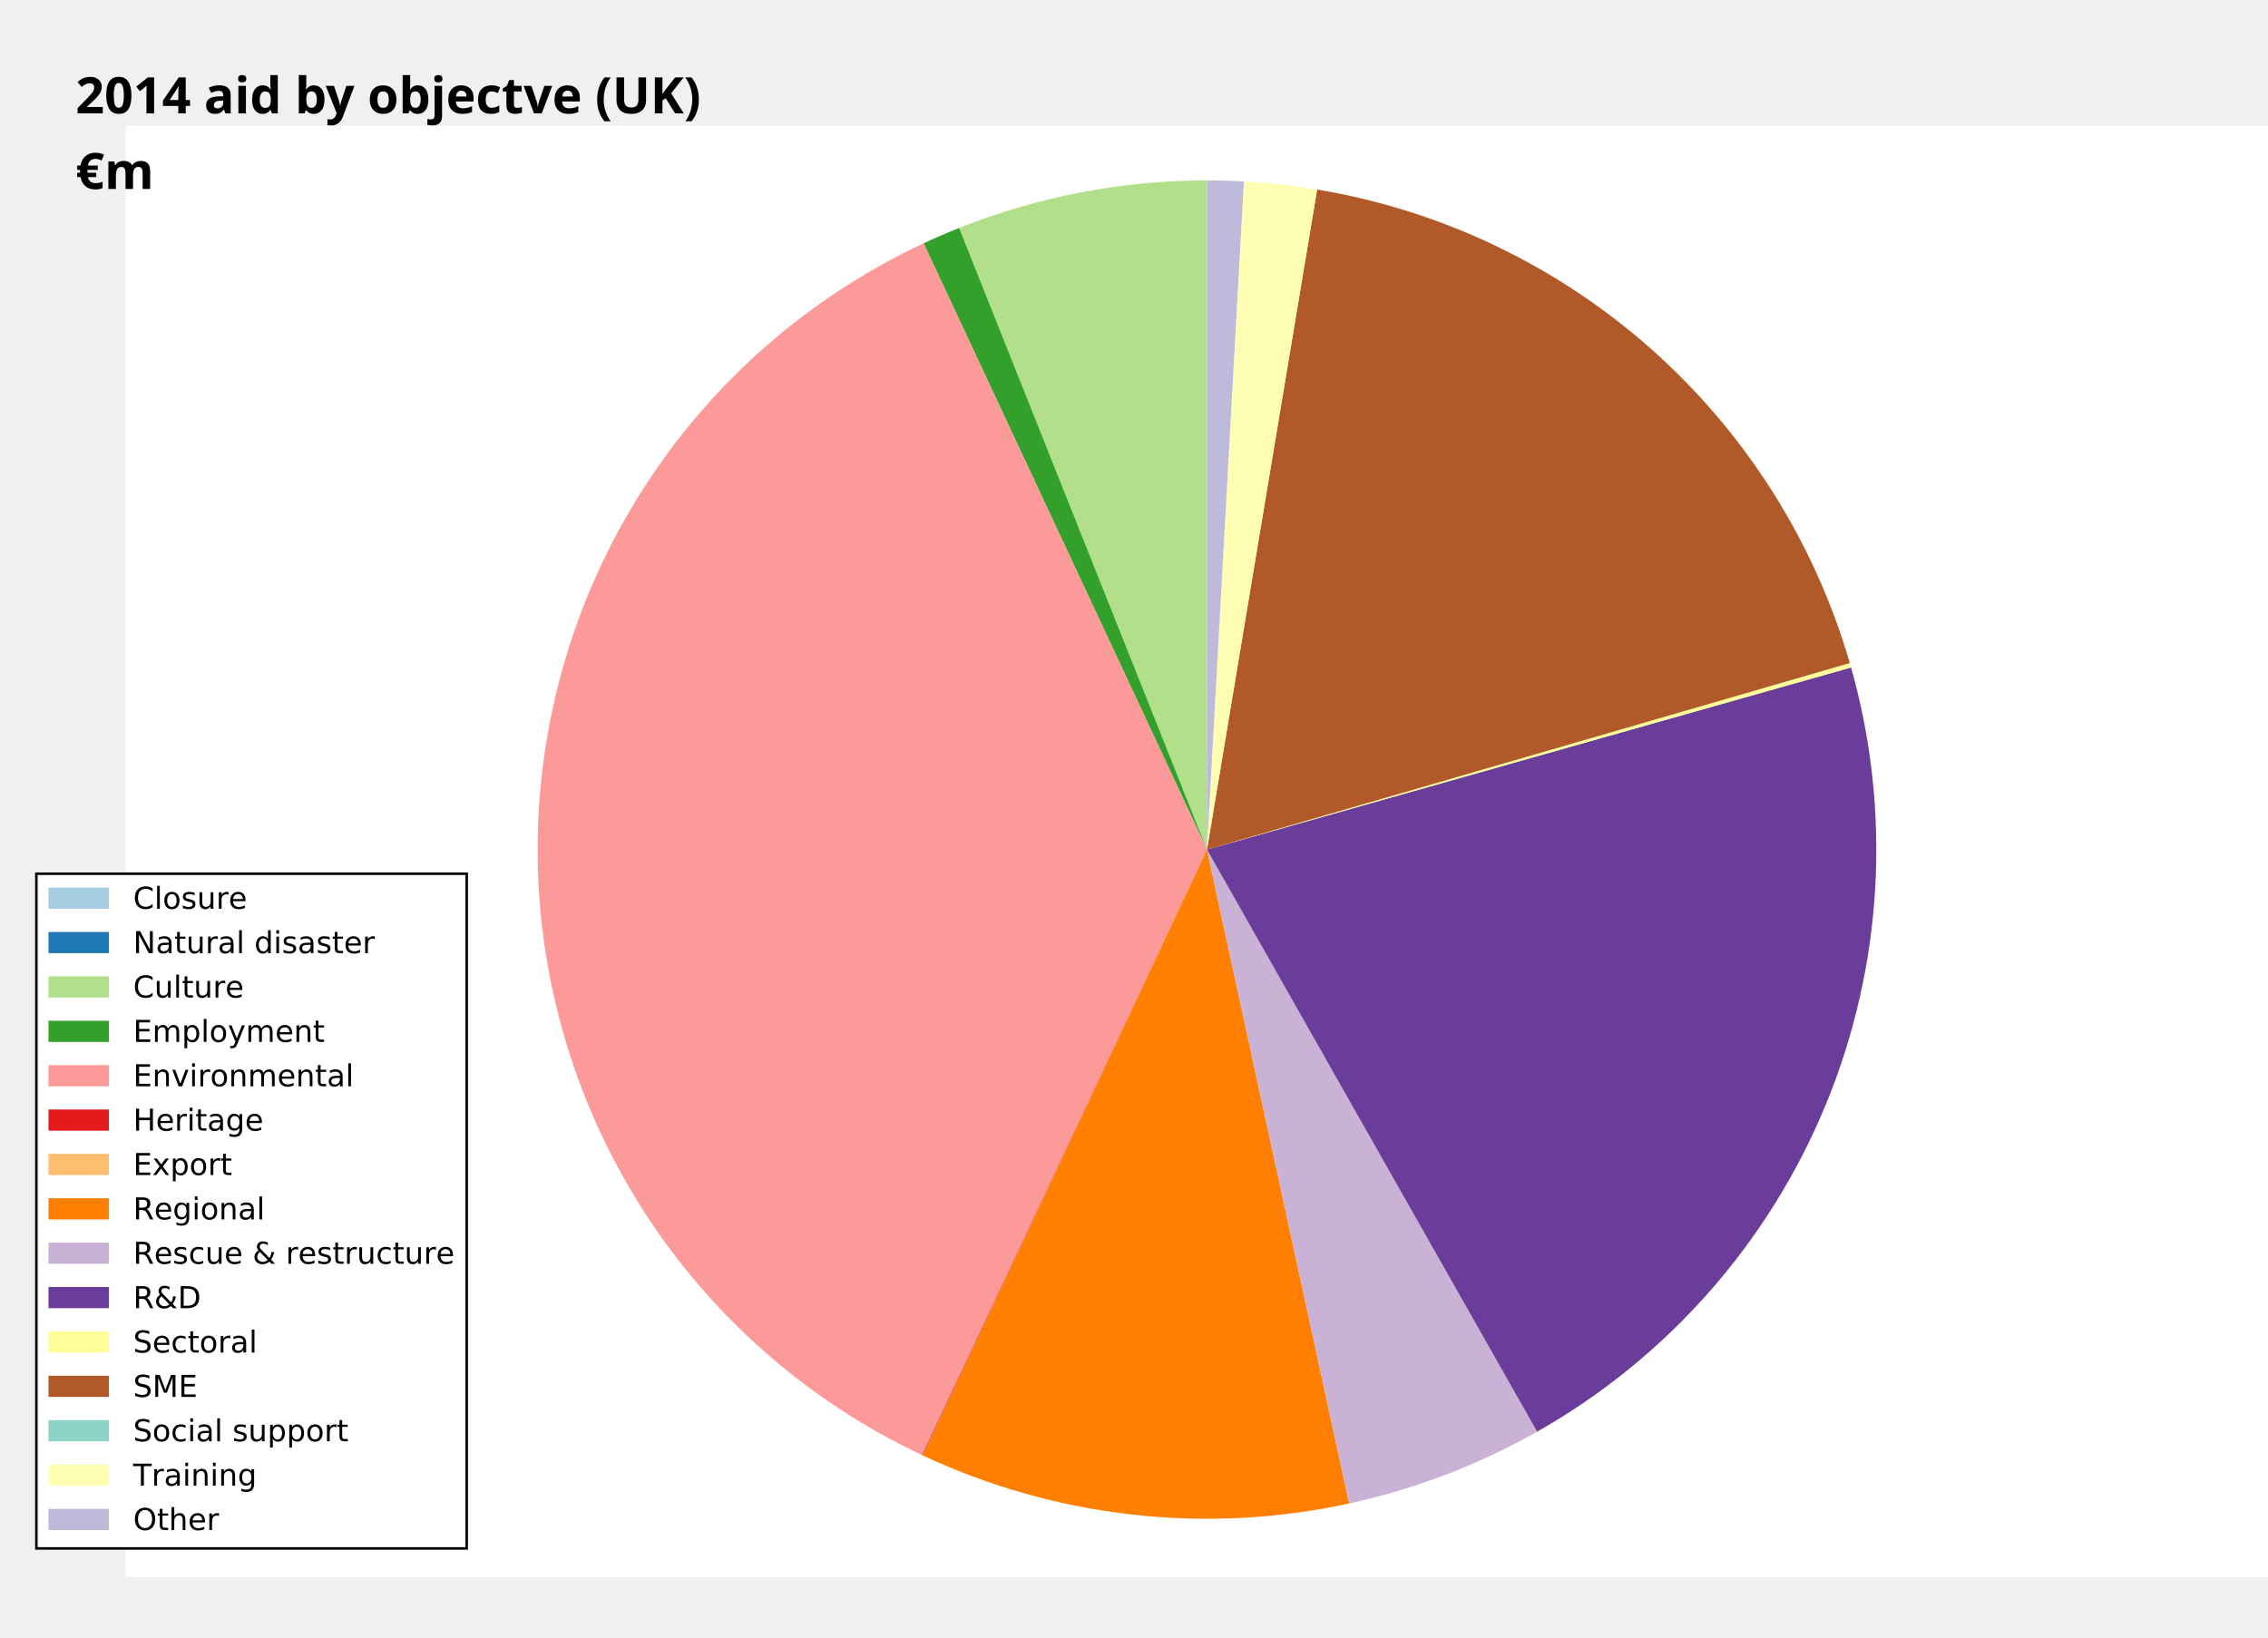
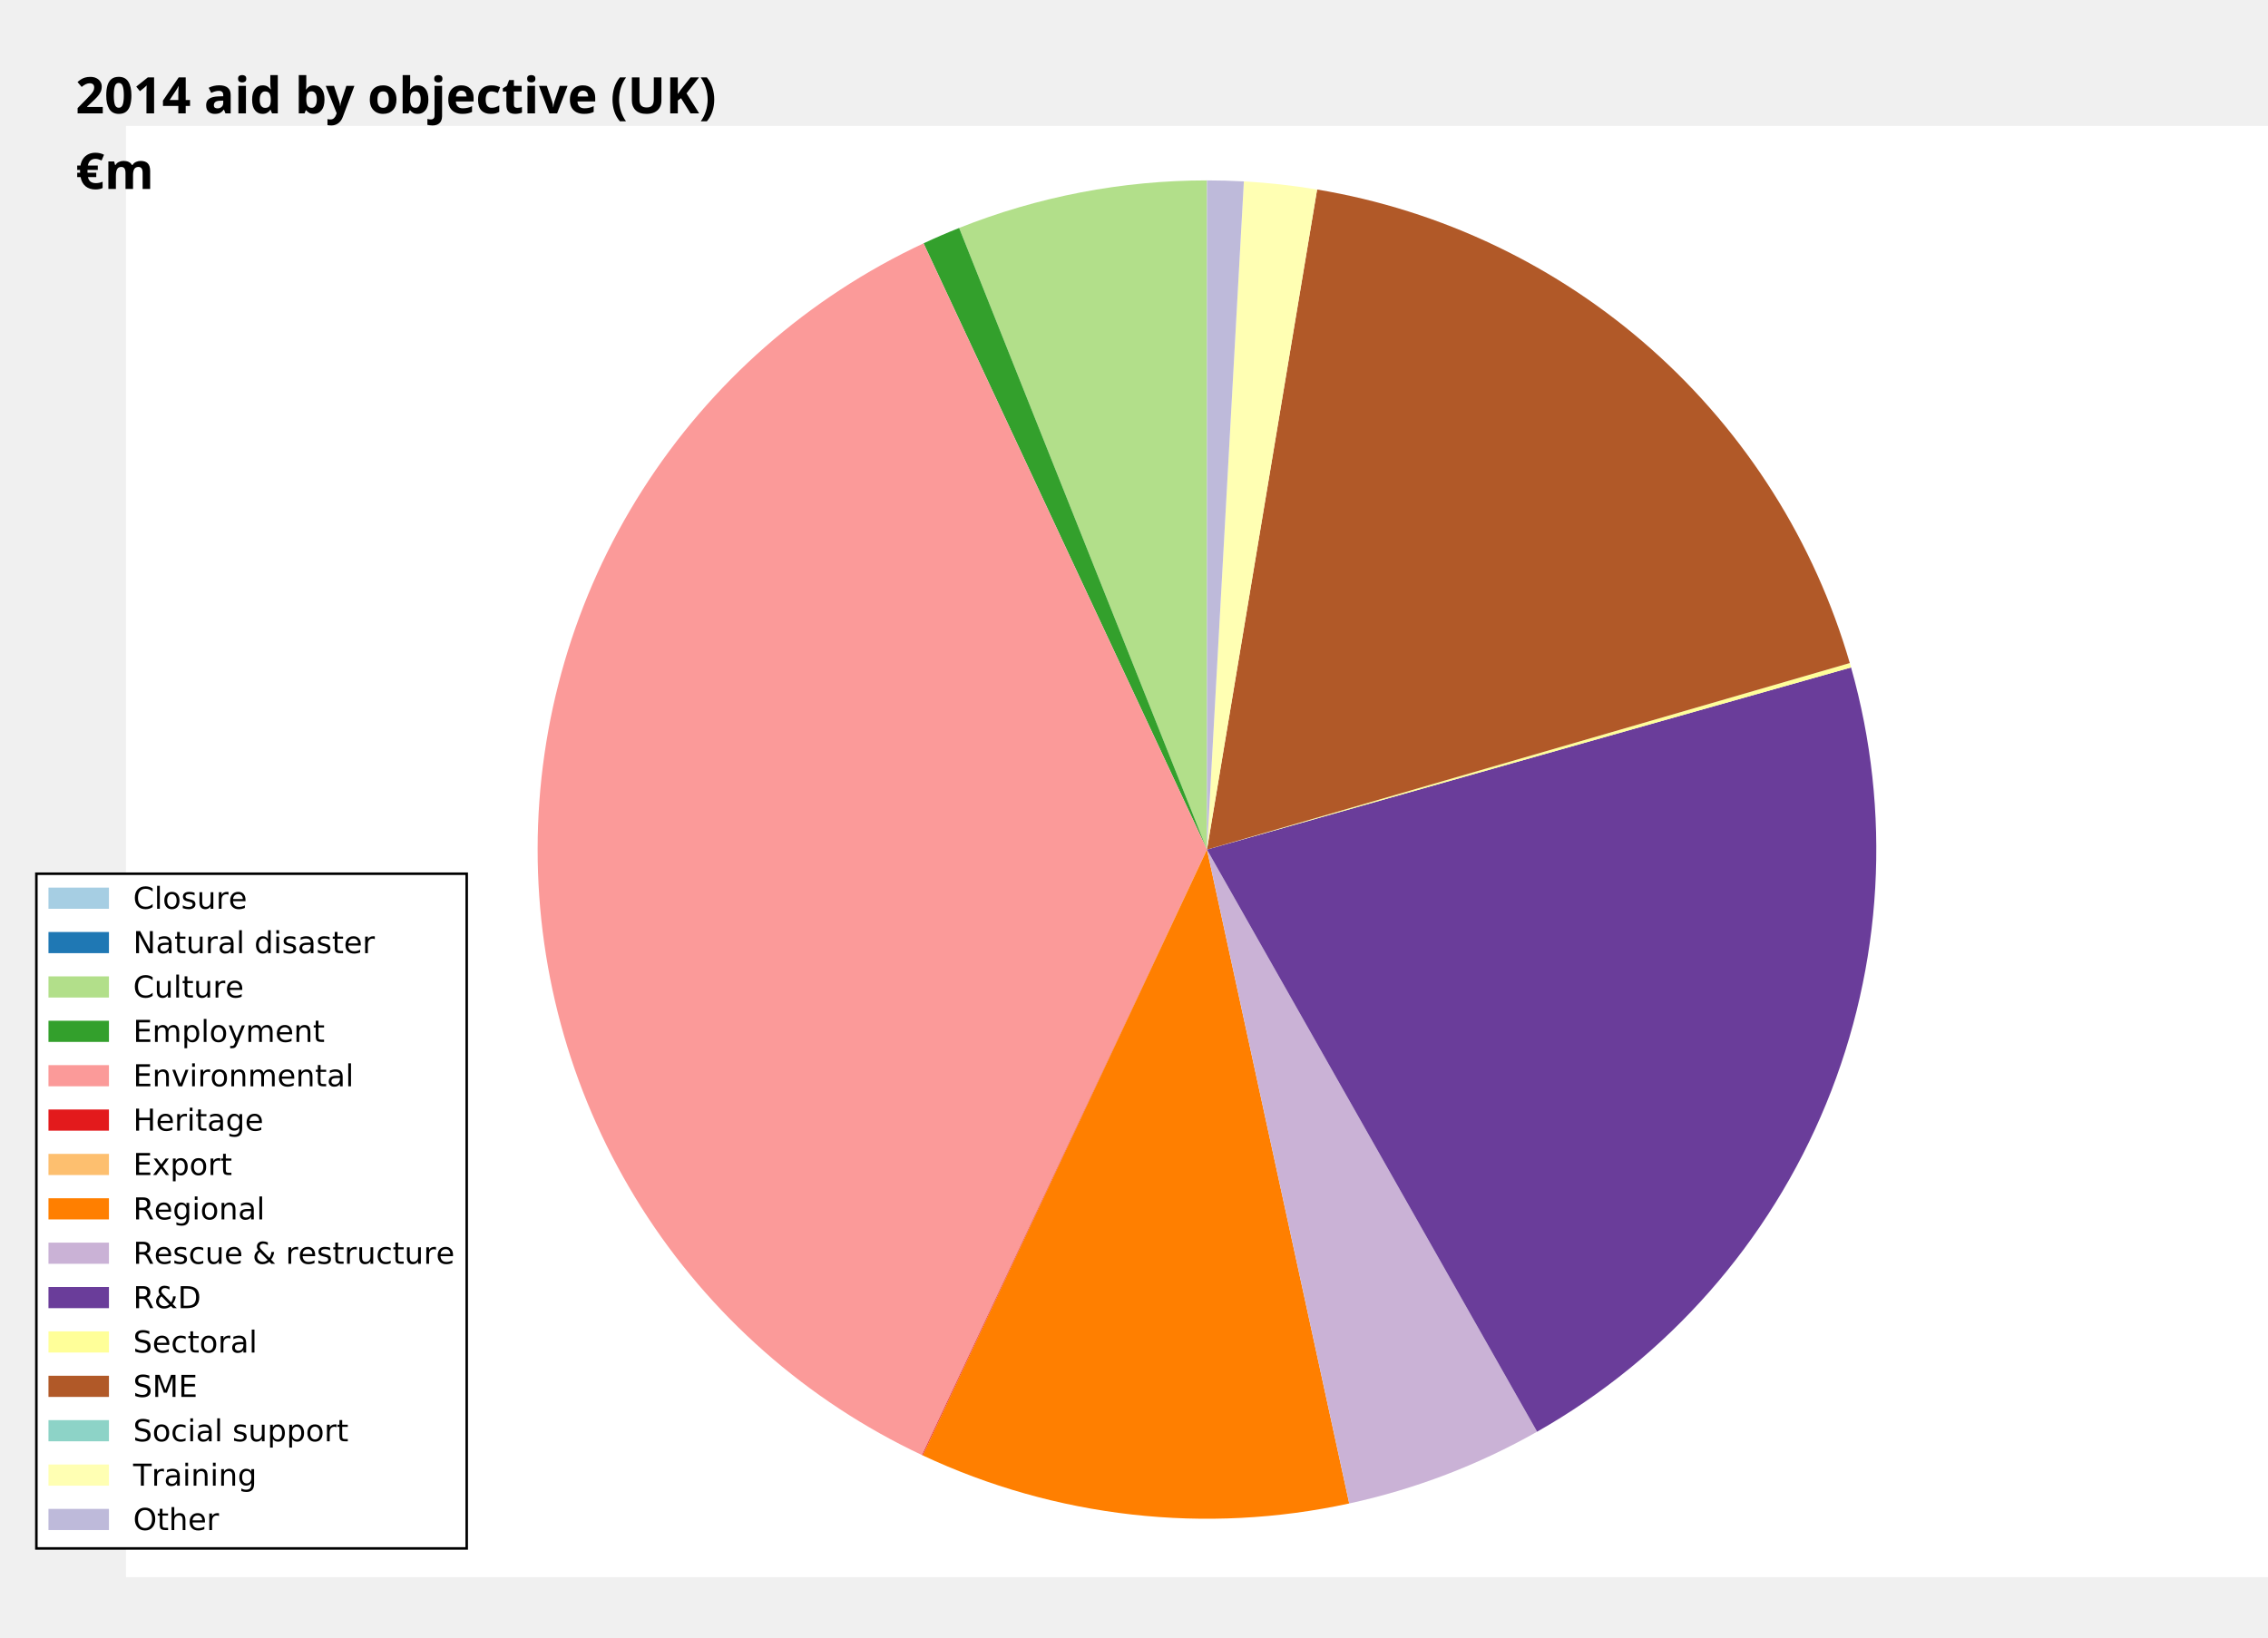
<svg xmlns="http://www.w3.org/2000/svg" xmlns:xlink="http://www.w3.org/1999/xlink" height="650" version="1.1" width="900">
  <defs>
    <style type="text/css">
   *{stroke-linecap:butt;stroke-linejoin:round;stroke-miterlimit:100000;}
  </style>
  </defs>
  <style>
  .tooltip{
	   font-size: 12px;
       font-family: "Helvetica";
       fill: white;
       stroke: white;
       stroke-width: 0.85;
        }
        .tooltip_bg{
	   fill: #34495E;
	   stroke: white;
	   stroke-width: 1;
	   opacity: 0.85;
        }
    .section:hover
    {
        opacity: 0.5;
    }
     .title
			{
				font-family: sans-serif;
				font-size: 20px;
				font-weight: bold;
			}
    .subtitle	
			{
				font-family: sans-serif;
				font-size: 14px;
				font-style: italic;
			}
 </style>
  <g id="figure_1" transform="translate(50,50) scale(2)">
    <g id="patch_1">
      <path d="M 0 288  L 432 288  L 432 0  L 0 0  z " style="fill:#ffffff;" />
    </g>
    <g id="axes_1">
      <g id="patch_2">
        <path atitle="Closure" class="section" d="M 214.478 10.8  C 214.478 10.8 214.478 10.8 214.478 10.8  L 214.478 143.607  L 214.478 10.8  z " style="fill:#a6cee3;" value="0.0" />
      </g>
      <g id="patch_3">
        <path atitle="Natural disaster" class="section" d="M 214.478 10.8  C 214.478 10.8 214.478 10.8 214.478 10.8  L 214.478 143.607  L 214.478 10.8  z " style="fill:#1f78b4;" value="0.0" />
      </g>
      <g id="patch_4">
        <path atitle="Culture" class="section" d="M 214.478 10.8  C 206.076 10.8 197.693 11.597 189.442 13.181  C 181.191 14.765 173.108 17.128 165.304 20.239  L 214.478 143.607  L 214.478 10.8  z " style="fill:#b2df8a;" value="454.6" />
      </g>
      <g id="patch_5">
        <path atitle="Employment" class="section" d="M 165.304 20.239  C 164.113 20.714 162.929 21.206 161.753 21.714  C 160.577 22.223 159.408 22.749 158.247 23.292  L 214.478 143.607  L 165.304 20.239  z " style="fill:#33a02c;" value="69.4" />
      </g>
      <g id="patch_6">
        <path atitle="Environmental" class="section" d="M 158.247 23.292  C 135.39 33.974 116.043 50.952 102.483 72.228  C 88.923 93.505 81.703 118.211 81.671 143.441  C 81.639 168.671 88.798 193.395 102.305 214.705  C 115.812 236.015 135.116 253.041 157.946 263.781  L 214.478 143.607  L 158.247 23.292  z " style="fill:#fb9a99;" value="2714.3" />
      </g>
      <g id="patch_7">
        <path atitle="Heritage" class="section" d="M 157.946 263.781  C 157.969 263.792 157.992 263.803 158.016 263.814  C 158.039 263.825 158.063 263.836 158.086 263.847  L 214.478 143.607  L 157.946 263.781  z " style="fill:#e31a1c;" value="1.4" />
      </g>
      <g id="patch_8">
        <path atitle="Export" class="section" d="M 158.086 263.847  C 158.086 263.847 158.086 263.847 158.086 263.847  L 214.478 143.607  L 158.086 263.847  z " style="fill:#fdbf6f;" value="0.0" />
      </g>
      <g id="patch_9">
        <path atitle="Regional" class="section" d="M 158.086 263.847  C 171.195 269.995 185.222 273.958 199.611 275.579  C 213.999 277.2 228.557 276.457 242.705 273.379  L 214.478 143.607  L 158.086 263.847  z " style="fill:#ff7f00;" value="782.3" />
      </g>
      <g id="patch_10">
        <path atitle="Rescue &amp; restructure" class="section" d="M 242.705 273.379  C 249.232 271.96 255.642 270.05 261.882 267.666  C 268.121 265.281 274.172 262.43 279.982 259.136  L 214.478 143.607  L 242.705 273.379  z " style="fill:#cab2d6;" value="361.5" />
      </g>
      <g id="patch_11">
        <path atitle="R&amp;D" class="section" d="M 279.982 259.136  C 305.837 244.476 326.037 221.553 337.328 194.06  C 348.619 166.567 350.361 136.063 342.272 107.463  L 214.478 143.607  L 279.982 259.136  z " style="fill:#6a3d9a;" value="1594.8" />
      </g>
      <g id="patch_12">
        <path atitle="Sectoral" class="section" d="M 342.272 107.463  C 342.231 107.318 342.189 107.172 342.147 107.026  C 342.106 106.881 342.064 106.735 342.022 106.59  L 214.478 143.607  L 342.272 107.463  z " style="fill:#ffff99;" value="8.2" />
      </g>
      <g id="patch_13">
        <path atitle="SME" class="section" d="M 342.022 106.59  C 335.048 82.561 321.424 60.986 302.726 44.36  C 284.029 27.735 261.008 16.727 236.329 12.61  L 214.478 143.607  L 342.022 106.59  z " style="fill:#b15928;" value="1346.0" />
      </g>
      <g id="patch_14">
        <path atitle="Social support" class="section" d="M 236.329 12.61  C 236.329 12.61 236.329 12.61 236.329 12.61  L 214.478 143.607  L 236.329 12.61  z " style="fill:#8dd3c7;" value="0.0" />
      </g>
      <g id="patch_15">
        <path atitle="Training" class="section" d="M 236.329 12.61  C 233.924 12.209 231.509 11.874 229.086 11.606  C 226.663 11.338 224.233 11.136 221.798 11.002  L 214.478 143.607  L 236.329 12.61  z " style="fill:#ffffb3;" value="132.0" />
      </g>
      <g id="patch_16">
        <path atitle="Other" class="section" d="M 221.798 11.002  C 220.58 10.935 219.36 10.884 218.14 10.85  C 216.919 10.817 215.699 10.8 214.478 10.8  L 214.478 143.607  L 221.798 11.002  z " style="fill:#bebada;" value="66.1" />
      </g>
      <g id="matplotlib.axis_1" />
      <g id="matplotlib.axis_2" />
      <g id="legend_1" transform="translate(-140,140) scale(0.5)">
        <g id="patch_17">
          <path d="M 244.434 284.606  L 415.2 284.606  L 415.2 16.8  L 244.434 16.8  z " style="fill:#ffffff;stroke:#000000;stroke-linejoin:miter;" />
        </g>
        <g id="patch_18">
          <path d="M 249.234 30.718  L 273.234 30.718  L 273.234 22.318  L 249.234 22.318  z " style="fill:#a6cee3;" />
        </g>
        <g id="text_1">
          <defs>
            <path d="M 9.422 75.984  L 18.406 75.984  L 18.406 0  L 9.422 0  z " id="BitstreamVeraSans-Roman-6c" />
            <path d="M 8.5 21.578  L 8.5 54.688  L 17.484 54.688  L 17.484 21.922  Q 17.484 14.156 20.5 10.266  Q 23.531 6.391 29.594 6.391  Q 36.859 6.391 41.078 11.031  Q 45.312 15.672 45.312 23.688  L 45.312 54.688  L 54.297 54.688  L 54.297 0  L 45.312 0  L 45.312 8.406  Q 42.047 3.422 37.719 1  Q 33.406 -1.422 27.688 -1.422  Q 18.266 -1.422 13.375 4.438  Q 8.5 10.297 8.5 21.578  " id="BitstreamVeraSans-Roman-75" />
            <path d="M 64.406 67.281  L 64.406 56.891  Q 59.422 61.531 53.781 63.812  Q 48.141 66.109 41.797 66.109  Q 29.297 66.109 22.656 58.469  Q 16.016 50.828 16.016 36.375  Q 16.016 21.969 22.656 14.328  Q 29.297 6.688 41.797 6.688  Q 48.141 6.688 53.781 8.984  Q 59.422 11.281 64.406 15.922  L 64.406 5.609  Q 59.234 2.094 53.438 0.328  Q 47.656 -1.422 41.219 -1.422  Q 24.656 -1.422 15.125 8.703  Q 5.609 18.844 5.609 36.375  Q 5.609 53.953 15.125 64.078  Q 24.656 74.219 41.219 74.219  Q 47.75 74.219 53.531 72.484  Q 59.328 70.75 64.406 67.281  " id="BitstreamVeraSans-Roman-43" />
            <path d="M 30.609 48.391  Q 23.391 48.391 19.188 42.75  Q 14.984 37.109 14.984 27.297  Q 14.984 17.484 19.156 11.844  Q 23.344 6.203 30.609 6.203  Q 37.797 6.203 41.984 11.859  Q 46.188 17.531 46.188 27.297  Q 46.188 37.016 41.984 42.703  Q 37.797 48.391 30.609 48.391  M 30.609 56  Q 42.328 56 49.016 48.375  Q 55.719 40.766 55.719 27.297  Q 55.719 13.875 49.016 6.219  Q 42.328 -1.422 30.609 -1.422  Q 18.844 -1.422 12.172 6.219  Q 5.516 13.875 5.516 27.297  Q 5.516 40.766 12.172 48.375  Q 18.844 56 30.609 56  " id="BitstreamVeraSans-Roman-6f" />
            <path d="M 56.203 29.594  L 56.203 25.203  L 14.891 25.203  Q 15.484 15.922 20.484 11.062  Q 25.484 6.203 34.422 6.203  Q 39.594 6.203 44.453 7.469  Q 49.312 8.734 54.109 11.281  L 54.109 2.781  Q 49.266 0.734 44.188 -0.344  Q 39.109 -1.422 33.891 -1.422  Q 20.797 -1.422 13.156 6.188  Q 5.516 13.812 5.516 26.812  Q 5.516 40.234 12.766 48.109  Q 20.016 56 32.328 56  Q 43.359 56 49.781 48.891  Q 56.203 41.797 56.203 29.594  M 47.219 32.234  Q 47.125 39.594 43.094 43.984  Q 39.062 48.391 32.422 48.391  Q 24.906 48.391 20.391 44.141  Q 15.875 39.891 15.188 32.172  z " id="BitstreamVeraSans-Roman-65" />
            <path d="M 41.109 46.297  Q 39.594 47.172 37.812 47.578  Q 36.031 48 33.891 48  Q 26.266 48 22.188 43.047  Q 18.109 38.094 18.109 28.812  L 18.109 0  L 9.078 0  L 9.078 54.688  L 18.109 54.688  L 18.109 46.188  Q 20.953 51.172 25.484 53.578  Q 30.031 56 36.531 56  Q 37.453 56 38.578 55.875  Q 39.703 55.766 41.062 55.516  z " id="BitstreamVeraSans-Roman-72" />
            <path d="M 44.281 53.078  L 44.281 44.578  Q 40.484 46.531 36.375 47.5  Q 32.281 48.484 27.875 48.484  Q 21.188 48.484 17.844 46.438  Q 14.5 44.391 14.5 40.281  Q 14.5 37.156 16.891 35.375  Q 19.281 33.594 26.516 31.984  L 29.594 31.297  Q 39.156 29.25 43.188 25.516  Q 47.219 21.781 47.219 15.094  Q 47.219 7.469 41.188 3.016  Q 35.156 -1.422 24.609 -1.422  Q 20.219 -1.422 15.453 -0.562  Q 10.688 0.297 5.422 2  L 5.422 11.281  Q 10.406 8.688 15.234 7.391  Q 20.062 6.109 24.812 6.109  Q 31.156 6.109 34.562 8.281  Q 37.984 10.453 37.984 14.406  Q 37.984 18.062 35.516 20.016  Q 33.062 21.969 24.703 23.781  L 21.578 24.516  Q 13.234 26.266 9.516 29.906  Q 5.812 33.547 5.812 39.891  Q 5.812 47.609 11.281 51.797  Q 16.75 56 26.812 56  Q 31.781 56 36.172 55.266  Q 40.578 54.547 44.281 53.078  " id="BitstreamVeraSans-Roman-73" />
          </defs>
          <g transform="translate(282.8344 30.71813)scale(0.12 -0.12)">
            <use xlink:href="#BitstreamVeraSans-Roman-43" />
            <use x="69.824" xlink:href="#BitstreamVeraSans-Roman-6c" />
            <use x="97.607" xlink:href="#BitstreamVeraSans-Roman-6f" />
            <use x="158.789" xlink:href="#BitstreamVeraSans-Roman-73" />
            <use x="210.889" xlink:href="#BitstreamVeraSans-Roman-75" />
            <use x="274.268" xlink:href="#BitstreamVeraSans-Roman-72" />
            <use x="315.35" xlink:href="#BitstreamVeraSans-Roman-65" />
          </g>
        </g>
        <g id="patch_19">
          <path d="M 249.234 48.332  L 273.234 48.332  L 273.234 39.932  L 249.234 39.932  z " style="fill:#1f78b4;" />
        </g>
        <g id="text_2">
          <defs>
            <path d="M 34.281 27.484  Q 23.391 27.484 19.188 25  Q 14.984 22.516 14.984 16.5  Q 14.984 11.719 18.141 8.906  Q 21.297 6.109 26.703 6.109  Q 34.188 6.109 38.703 11.406  Q 43.219 16.703 43.219 25.484  L 43.219 27.484  z M 52.203 31.203  L 52.203 0  L 43.219 0  L 43.219 8.297  Q 40.141 3.328 35.547 0.953  Q 30.953 -1.422 24.312 -1.422  Q 15.922 -1.422 10.953 3.297  Q 6 8.016 6 15.922  Q 6 25.141 12.172 29.828  Q 18.359 34.516 30.609 34.516  L 43.219 34.516  L 43.219 35.406  Q 43.219 41.609 39.141 45  Q 35.062 48.391 27.688 48.391  Q 23 48.391 18.547 47.266  Q 14.109 46.141 10.016 43.891  L 10.016 52.203  Q 14.938 54.109 19.578 55.047  Q 24.219 56 28.609 56  Q 40.484 56 46.344 49.844  Q 52.203 43.703 52.203 31.203  " id="BitstreamVeraSans-Roman-61" />
            <path d="M 45.406 46.391  L 45.406 75.984  L 54.391 75.984  L 54.391 0  L 45.406 0  L 45.406 8.203  Q 42.578 3.328 38.25 0.953  Q 33.938 -1.422 27.875 -1.422  Q 17.969 -1.422 11.734 6.484  Q 5.516 14.406 5.516 27.297  Q 5.516 40.188 11.734 48.094  Q 17.969 56 27.875 56  Q 33.938 56 38.25 53.625  Q 42.578 51.266 45.406 46.391  M 14.797 27.297  Q 14.797 17.391 18.875 11.75  Q 22.953 6.109 30.078 6.109  Q 37.203 6.109 41.297 11.75  Q 45.406 17.391 45.406 27.297  Q 45.406 37.203 41.297 42.844  Q 37.203 48.484 30.078 48.484  Q 22.953 48.484 18.875 42.844  Q 14.797 37.203 14.797 27.297  " id="BitstreamVeraSans-Roman-64" />
            <path d="M 18.312 70.219  L 18.312 54.688  L 36.812 54.688  L 36.812 47.703  L 18.312 47.703  L 18.312 18.016  Q 18.312 11.328 20.141 9.422  Q 21.969 7.516 27.594 7.516  L 36.812 7.516  L 36.812 0  L 27.594 0  Q 17.188 0 13.234 3.875  Q 9.281 7.766 9.281 18.016  L 9.281 47.703  L 2.688 47.703  L 2.688 54.688  L 9.281 54.688  L 9.281 70.219  z " id="BitstreamVeraSans-Roman-74" />
            <path d="M 9.812 72.906  L 23.094 72.906  L 55.422 11.922  L 55.422 72.906  L 64.984 72.906  L 64.984 0  L 51.703 0  L 19.391 60.984  L 19.391 0  L 9.812 0  z " id="BitstreamVeraSans-Roman-4e" />
            <path d="M 9.422 54.688  L 18.406 54.688  L 18.406 0  L 9.422 0  z M 9.422 75.984  L 18.406 75.984  L 18.406 64.594  L 9.422 64.594  z " id="BitstreamVeraSans-Roman-69" />
            <path id="BitstreamVeraSans-Roman-20" />
          </defs>
          <g transform="translate(282.8344 48.33187)scale(0.12 -0.12)">
            <use xlink:href="#BitstreamVeraSans-Roman-4e" />
            <use x="74.805" xlink:href="#BitstreamVeraSans-Roman-61" />
            <use x="136.084" xlink:href="#BitstreamVeraSans-Roman-74" />
            <use x="175.293" xlink:href="#BitstreamVeraSans-Roman-75" />
            <use x="238.672" xlink:href="#BitstreamVeraSans-Roman-72" />
            <use x="279.785" xlink:href="#BitstreamVeraSans-Roman-61" />
            <use x="341.064" xlink:href="#BitstreamVeraSans-Roman-6c" />
            <use x="368.848" xlink:href="#BitstreamVeraSans-Roman-20" />
            <use x="400.635" xlink:href="#BitstreamVeraSans-Roman-64" />
            <use x="464.111" xlink:href="#BitstreamVeraSans-Roman-69" />
            <use x="491.895" xlink:href="#BitstreamVeraSans-Roman-73" />
            <use x="543.994" xlink:href="#BitstreamVeraSans-Roman-61" />
            <use x="605.273" xlink:href="#BitstreamVeraSans-Roman-73" />
            <use x="657.373" xlink:href="#BitstreamVeraSans-Roman-74" />
            <use x="696.582" xlink:href="#BitstreamVeraSans-Roman-65" />
            <use x="758.105" xlink:href="#BitstreamVeraSans-Roman-72" />
          </g>
        </g>
        <g id="patch_20">
          <path d="M 249.234 65.946  L 273.234 65.946  L 273.234 57.546  L 249.234 57.546  z " style="fill:#b2df8a;" />
        </g>
        <g id="text_3">
          <g transform="translate(282.8344 65.94563)scale(0.12 -0.12)">
            <use xlink:href="#BitstreamVeraSans-Roman-43" />
            <use x="69.824" xlink:href="#BitstreamVeraSans-Roman-75" />
            <use x="133.203" xlink:href="#BitstreamVeraSans-Roman-6c" />
            <use x="160.986" xlink:href="#BitstreamVeraSans-Roman-74" />
            <use x="200.195" xlink:href="#BitstreamVeraSans-Roman-75" />
            <use x="263.574" xlink:href="#BitstreamVeraSans-Roman-72" />
            <use x="304.656" xlink:href="#BitstreamVeraSans-Roman-65" />
          </g>
        </g>
        <g id="patch_21">
          <path d="M 249.234 83.559  L 273.234 83.559  L 273.234 75.159  L 249.234 75.159  z " style="fill:#33a02c;" />
        </g>
        <g id="text_4">
          <defs>
            <path d="M 9.812 72.906  L 55.906 72.906  L 55.906 64.594  L 19.672 64.594  L 19.672 43.016  L 54.391 43.016  L 54.391 34.719  L 19.672 34.719  L 19.672 8.297  L 56.781 8.297  L 56.781 0  L 9.812 0  z " id="BitstreamVeraSans-Roman-45" />
            <path d="M 32.172 -5.078  Q 28.375 -14.844 24.75 -17.812  Q 21.141 -20.797 15.094 -20.797  L 7.906 -20.797  L 7.906 -13.281  L 13.188 -13.281  Q 16.891 -13.281 18.938 -11.516  Q 21 -9.766 23.484 -3.219  L 25.094 0.875  L 2.984 54.688  L 12.5 54.688  L 29.594 11.922  L 46.688 54.688  L 56.203 54.688  z " id="BitstreamVeraSans-Roman-79" />
            <path d="M 18.109 8.203  L 18.109 -20.797  L 9.078 -20.797  L 9.078 54.688  L 18.109 54.688  L 18.109 46.391  Q 20.953 51.266 25.266 53.625  Q 29.594 56 35.594 56  Q 45.562 56 51.781 48.094  Q 58.016 40.188 58.016 27.297  Q 58.016 14.406 51.781 6.484  Q 45.562 -1.422 35.594 -1.422  Q 29.594 -1.422 25.266 0.953  Q 20.953 3.328 18.109 8.203  M 48.688 27.297  Q 48.688 37.203 44.609 42.844  Q 40.531 48.484 33.406 48.484  Q 26.266 48.484 22.188 42.844  Q 18.109 37.203 18.109 27.297  Q 18.109 17.391 22.188 11.75  Q 26.266 6.109 33.406 6.109  Q 40.531 6.109 44.609 11.75  Q 48.688 17.391 48.688 27.297  " id="BitstreamVeraSans-Roman-70" />
            <path d="M 54.891 33.016  L 54.891 0  L 45.906 0  L 45.906 32.719  Q 45.906 40.484 42.875 44.328  Q 39.844 48.188 33.797 48.188  Q 26.516 48.188 22.312 43.547  Q 18.109 38.922 18.109 30.906  L 18.109 0  L 9.078 0  L 9.078 54.688  L 18.109 54.688  L 18.109 46.188  Q 21.344 51.125 25.703 53.562  Q 30.078 56 35.797 56  Q 45.219 56 50.047 50.172  Q 54.891 44.344 54.891 33.016  " id="BitstreamVeraSans-Roman-6e" />
            <path d="M 52 44.188  Q 55.375 50.25 60.062 53.125  Q 64.75 56 71.094 56  Q 79.641 56 84.281 50.016  Q 88.922 44.047 88.922 33.016  L 88.922 0  L 79.891 0  L 79.891 32.719  Q 79.891 40.578 77.094 44.375  Q 74.312 48.188 68.609 48.188  Q 61.625 48.188 57.562 43.547  Q 53.516 38.922 53.516 30.906  L 53.516 0  L 44.484 0  L 44.484 32.719  Q 44.484 40.625 41.703 44.406  Q 38.922 48.188 33.109 48.188  Q 26.219 48.188 22.156 43.531  Q 18.109 38.875 18.109 30.906  L 18.109 0  L 9.078 0  L 9.078 54.688  L 18.109 54.688  L 18.109 46.188  Q 21.188 51.219 25.484 53.609  Q 29.781 56 35.688 56  Q 41.656 56 45.828 52.969  Q 50 49.953 52 44.188  " id="BitstreamVeraSans-Roman-6d" />
          </defs>
          <g transform="translate(282.8344 83.55938)scale(0.12 -0.12)">
            <use xlink:href="#BitstreamVeraSans-Roman-45" />
            <use x="63.184" xlink:href="#BitstreamVeraSans-Roman-6d" />
            <use x="160.596" xlink:href="#BitstreamVeraSans-Roman-70" />
            <use x="224.072" xlink:href="#BitstreamVeraSans-Roman-6c" />
            <use x="251.855" xlink:href="#BitstreamVeraSans-Roman-6f" />
            <use x="313.037" xlink:href="#BitstreamVeraSans-Roman-79" />
            <use x="372.217" xlink:href="#BitstreamVeraSans-Roman-6d" />
            <use x="469.629" xlink:href="#BitstreamVeraSans-Roman-65" />
            <use x="531.152" xlink:href="#BitstreamVeraSans-Roman-6e" />
            <use x="594.531" xlink:href="#BitstreamVeraSans-Roman-74" />
          </g>
        </g>
        <g id="patch_22">
          <path d="M 249.234 101.173  L 273.234 101.173  L 273.234 92.773  L 249.234 92.773  z " style="fill:#fb9a99;" />
        </g>
        <g id="text_5">
          <defs>
            <path d="M 2.984 54.688  L 12.5 54.688  L 29.594 8.797  L 46.688 54.688  L 56.203 54.688  L 35.688 0  L 23.484 0  z " id="BitstreamVeraSans-Roman-76" />
          </defs>
          <g transform="translate(282.8344 101.1731)scale(0.12 -0.12)">
            <use xlink:href="#BitstreamVeraSans-Roman-45" />
            <use x="63.184" xlink:href="#BitstreamVeraSans-Roman-6e" />
            <use x="126.562" xlink:href="#BitstreamVeraSans-Roman-76" />
            <use x="185.742" xlink:href="#BitstreamVeraSans-Roman-69" />
            <use x="213.525" xlink:href="#BitstreamVeraSans-Roman-72" />
            <use x="254.607" xlink:href="#BitstreamVeraSans-Roman-6f" />
            <use x="315.789" xlink:href="#BitstreamVeraSans-Roman-6e" />
            <use x="379.168" xlink:href="#BitstreamVeraSans-Roman-6d" />
            <use x="476.58" xlink:href="#BitstreamVeraSans-Roman-65" />
            <use x="538.104" xlink:href="#BitstreamVeraSans-Roman-6e" />
            <use x="601.482" xlink:href="#BitstreamVeraSans-Roman-74" />
            <use x="640.691" xlink:href="#BitstreamVeraSans-Roman-61" />
            <use x="701.971" xlink:href="#BitstreamVeraSans-Roman-6c" />
          </g>
        </g>
        <g id="patch_23">
          <path d="M 249.234 118.787  L 273.234 118.787  L 273.234 110.387  L 249.234 110.387  z " style="fill:#e31a1c;" />
        </g>
        <g id="text_6">
          <defs>
            <path d="M 45.406 27.984  Q 45.406 37.75 41.375 43.109  Q 37.359 48.484 30.078 48.484  Q 22.859 48.484 18.828 43.109  Q 14.797 37.75 14.797 27.984  Q 14.797 18.266 18.828 12.891  Q 22.859 7.516 30.078 7.516  Q 37.359 7.516 41.375 12.891  Q 45.406 18.266 45.406 27.984  M 54.391 6.781  Q 54.391 -7.172 48.188 -13.984  Q 42 -20.797 29.203 -20.797  Q 24.469 -20.797 20.266 -20.094  Q 16.062 -19.391 12.109 -17.922  L 12.109 -9.188  Q 16.062 -11.328 19.922 -12.344  Q 23.781 -13.375 27.781 -13.375  Q 36.625 -13.375 41.016 -8.766  Q 45.406 -4.156 45.406 5.172  L 45.406 9.625  Q 42.625 4.781 38.281 2.391  Q 33.938 0 27.875 0  Q 17.828 0 11.672 7.656  Q 5.516 15.328 5.516 27.984  Q 5.516 40.672 11.672 48.328  Q 17.828 56 27.875 56  Q 33.938 56 38.281 53.609  Q 42.625 51.219 45.406 46.391  L 45.406 54.688  L 54.391 54.688  z " id="BitstreamVeraSans-Roman-67" />
            <path d="M 9.812 72.906  L 19.672 72.906  L 19.672 43.016  L 55.516 43.016  L 55.516 72.906  L 65.375 72.906  L 65.375 0  L 55.516 0  L 55.516 34.719  L 19.672 34.719  L 19.672 0  L 9.812 0  z " id="BitstreamVeraSans-Roman-48" />
          </defs>
          <g transform="translate(282.8344 118.7869)scale(0.12 -0.12)">
            <use xlink:href="#BitstreamVeraSans-Roman-48" />
            <use x="75.195" xlink:href="#BitstreamVeraSans-Roman-65" />
            <use x="136.719" xlink:href="#BitstreamVeraSans-Roman-72" />
            <use x="177.832" xlink:href="#BitstreamVeraSans-Roman-69" />
            <use x="205.615" xlink:href="#BitstreamVeraSans-Roman-74" />
            <use x="244.824" xlink:href="#BitstreamVeraSans-Roman-61" />
            <use x="306.104" xlink:href="#BitstreamVeraSans-Roman-67" />
            <use x="369.58" xlink:href="#BitstreamVeraSans-Roman-65" />
          </g>
        </g>
        <g id="patch_24">
          <path d="M 249.234 136.401  L 273.234 136.401  L 273.234 128.001  L 249.234 128.001  z " style="fill:#fdbf6f;" />
        </g>
        <g id="text_7">
          <defs>
            <path d="M 54.891 54.688  L 35.109 28.078  L 55.906 0  L 45.312 0  L 29.391 21.484  L 13.484 0  L 2.875 0  L 24.125 28.609  L 4.688 54.688  L 15.281 54.688  L 29.781 35.203  L 44.281 54.688  z " id="BitstreamVeraSans-Roman-78" />
          </defs>
          <g transform="translate(282.8344 136.4006)scale(0.12 -0.12)">
            <use xlink:href="#BitstreamVeraSans-Roman-45" />
            <use x="63.184" xlink:href="#BitstreamVeraSans-Roman-78" />
            <use x="122.363" xlink:href="#BitstreamVeraSans-Roman-70" />
            <use x="185.84" xlink:href="#BitstreamVeraSans-Roman-6f" />
            <use x="247.021" xlink:href="#BitstreamVeraSans-Roman-72" />
            <use x="288.135" xlink:href="#BitstreamVeraSans-Roman-74" />
          </g>
        </g>
        <g id="patch_25">
          <path d="M 249.234 154.014  L 273.234 154.014  L 273.234 145.614  L 249.234 145.614  z " style="fill:#ff7f00;" />
        </g>
        <g id="text_8">
          <defs>
            <path d="M 44.391 34.188  Q 47.562 33.109 50.562 29.594  Q 53.562 26.078 56.594 19.922  L 66.609 0  L 56 0  L 46.688 18.703  Q 43.062 26.031 39.672 28.422  Q 36.281 30.812 30.422 30.812  L 19.672 30.812  L 19.672 0  L 9.812 0  L 9.812 72.906  L 32.078 72.906  Q 44.578 72.906 50.734 67.672  Q 56.891 62.453 56.891 51.906  Q 56.891 45.016 53.688 40.469  Q 50.484 35.938 44.391 34.188  M 19.672 64.797  L 19.672 38.922  L 32.078 38.922  Q 39.203 38.922 42.844 42.219  Q 46.484 45.516 46.484 51.906  Q 46.484 58.297 42.844 61.547  Q 39.203 64.797 32.078 64.797  z " id="BitstreamVeraSans-Roman-52" />
          </defs>
          <g transform="translate(282.8344 154.0144)scale(0.12 -0.12)">
            <use xlink:href="#BitstreamVeraSans-Roman-52" />
            <use x="69.42" xlink:href="#BitstreamVeraSans-Roman-65" />
            <use x="130.943" xlink:href="#BitstreamVeraSans-Roman-67" />
            <use x="194.42" xlink:href="#BitstreamVeraSans-Roman-69" />
            <use x="222.203" xlink:href="#BitstreamVeraSans-Roman-6f" />
            <use x="283.385" xlink:href="#BitstreamVeraSans-Roman-6e" />
            <use x="346.764" xlink:href="#BitstreamVeraSans-Roman-61" />
            <use x="408.043" xlink:href="#BitstreamVeraSans-Roman-6c" />
          </g>
        </g>
        <g id="patch_26">
          <path d="M 249.234 171.628  L 273.234 171.628  L 273.234 163.228  L 249.234 163.228  z " style="fill:#cab2d6;" />
        </g>
        <g id="text_9">
          <defs>
            <path d="M 24.312 39.203  Q 19.875 35.25 17.797 31.312  Q 15.719 27.391 15.719 23.094  Q 15.719 15.969 20.891 11.234  Q 26.078 6.5 33.891 6.5  Q 38.531 6.5 42.578 8.031  Q 46.625 9.578 50.203 12.703  z M 31.203 44.672  L 56 19.281  Q 58.891 23.641 60.5 28.594  Q 62.109 33.547 62.406 39.109  L 71.484 39.109  Q 70.906 32.672 68.359 26.359  Q 65.828 20.062 61.281 13.922  L 74.906 0  L 62.594 0  L 55.609 7.172  Q 50.531 2.828 44.969 0.703  Q 39.406 -1.422 33.016 -1.422  Q 21.234 -1.422 13.766 5.297  Q 6.297 12.016 6.297 22.516  Q 6.297 28.766 9.562 34.25  Q 12.844 39.75 19.391 44.578  Q 17.047 47.656 15.812 50.703  Q 14.594 53.766 14.594 56.688  Q 14.594 64.594 20.016 69.406  Q 25.438 74.219 34.422 74.219  Q 38.484 74.219 42.5 73.344  Q 46.531 72.469 50.688 70.703  L 50.688 61.812  Q 46.438 64.109 42.578 65.297  Q 38.719 66.5 35.406 66.5  Q 30.281 66.5 27.078 63.781  Q 23.875 61.078 23.875 56.781  Q 23.875 54.297 25.312 51.781  Q 26.766 49.266 31.203 44.672  " id="BitstreamVeraSans-Roman-26" />
            <path d="M 48.781 52.594  L 48.781 44.188  Q 44.969 46.297 41.141 47.344  Q 37.312 48.391 33.406 48.391  Q 24.656 48.391 19.812 42.844  Q 14.984 37.312 14.984 27.297  Q 14.984 17.281 19.812 11.734  Q 24.656 6.203 33.406 6.203  Q 37.312 6.203 41.141 7.25  Q 44.969 8.297 48.781 10.406  L 48.781 2.094  Q 45.016 0.344 40.984 -0.531  Q 36.969 -1.422 32.422 -1.422  Q 20.062 -1.422 12.781 6.344  Q 5.516 14.109 5.516 27.297  Q 5.516 40.672 12.859 48.328  Q 20.219 56 33.016 56  Q 37.156 56 41.109 55.141  Q 45.062 54.297 48.781 52.594  " id="BitstreamVeraSans-Roman-63" />
          </defs>
          <g transform="translate(282.8344 171.6281)scale(0.12 -0.12)">
            <use xlink:href="#BitstreamVeraSans-Roman-52" />
            <use x="69.42" xlink:href="#BitstreamVeraSans-Roman-65" />
            <use x="130.943" xlink:href="#BitstreamVeraSans-Roman-73" />
            <use x="183.043" xlink:href="#BitstreamVeraSans-Roman-63" />
            <use x="238.023" xlink:href="#BitstreamVeraSans-Roman-75" />
            <use x="301.402" xlink:href="#BitstreamVeraSans-Roman-65" />
            <use x="362.926" xlink:href="#BitstreamVeraSans-Roman-20" />
            <use x="394.713" xlink:href="#BitstreamVeraSans-Roman-26" />
            <use x="472.691" xlink:href="#BitstreamVeraSans-Roman-20" />
            <use x="504.479" xlink:href="#BitstreamVeraSans-Roman-72" />
            <use x="545.561" xlink:href="#BitstreamVeraSans-Roman-65" />
            <use x="607.084" xlink:href="#BitstreamVeraSans-Roman-73" />
            <use x="659.184" xlink:href="#BitstreamVeraSans-Roman-74" />
            <use x="698.393" xlink:href="#BitstreamVeraSans-Roman-72" />
            <use x="739.506" xlink:href="#BitstreamVeraSans-Roman-75" />
            <use x="802.885" xlink:href="#BitstreamVeraSans-Roman-63" />
            <use x="857.865" xlink:href="#BitstreamVeraSans-Roman-74" />
            <use x="897.074" xlink:href="#BitstreamVeraSans-Roman-75" />
            <use x="960.453" xlink:href="#BitstreamVeraSans-Roman-72" />
            <use x="1001.535" xlink:href="#BitstreamVeraSans-Roman-65" />
          </g>
        </g>
        <g id="patch_27">
          <path d="M 249.234 189.242  L 273.234 189.242  L 273.234 180.842  L 249.234 180.842  z " style="fill:#6a3d9a;" />
        </g>
        <g id="text_10">
          <defs>
            <path d="M 19.672 64.797  L 19.672 8.109  L 31.594 8.109  Q 46.688 8.109 53.688 14.938  Q 60.688 21.781 60.688 36.531  Q 60.688 51.172 53.688 57.984  Q 46.688 64.797 31.594 64.797  z M 9.812 72.906  L 30.078 72.906  Q 51.266 72.906 61.172 64.094  Q 71.094 55.281 71.094 36.531  Q 71.094 17.672 61.125 8.828  Q 51.172 0 30.078 0  L 9.812 0  z " id="BitstreamVeraSans-Roman-44" />
          </defs>
          <g transform="translate(282.8344 189.2419)scale(0.12 -0.12)">
            <use xlink:href="#BitstreamVeraSans-Roman-52" />
            <use x="69.482" xlink:href="#BitstreamVeraSans-Roman-26" />
            <use x="147.461" xlink:href="#BitstreamVeraSans-Roman-44" />
          </g>
        </g>
        <g id="patch_28">
          <path d="M 249.234 206.856  L 273.234 206.856  L 273.234 198.456  L 249.234 198.456  z " style="fill:#ffff99;" />
        </g>
        <g id="text_11">
          <defs>
            <path d="M 53.516 70.516  L 53.516 60.891  Q 47.906 63.578 42.922 64.891  Q 37.938 66.219 33.297 66.219  Q 25.25 66.219 20.875 63.094  Q 16.5 59.969 16.5 54.203  Q 16.5 49.359 19.406 46.891  Q 22.312 44.438 30.422 42.922  L 36.375 41.703  Q 47.406 39.594 52.656 34.297  Q 57.906 29 57.906 20.125  Q 57.906 9.516 50.797 4.047  Q 43.703 -1.422 29.984 -1.422  Q 24.812 -1.422 18.969 -0.25  Q 13.141 0.922 6.891 3.219  L 6.891 13.375  Q 12.891 10.016 18.656 8.297  Q 24.422 6.594 29.984 6.594  Q 38.422 6.594 43.016 9.906  Q 47.609 13.234 47.609 19.391  Q 47.609 24.75 44.312 27.781  Q 41.016 30.812 33.5 32.328  L 27.484 33.5  Q 16.453 35.688 11.516 40.375  Q 6.594 45.062 6.594 53.422  Q 6.594 63.094 13.406 68.656  Q 20.219 74.219 32.172 74.219  Q 37.312 74.219 42.625 73.281  Q 47.953 72.359 53.516 70.516  " id="BitstreamVeraSans-Roman-53" />
          </defs>
          <g transform="translate(282.8344 206.8556)scale(0.12 -0.12)">
            <use xlink:href="#BitstreamVeraSans-Roman-53" />
            <use x="63.477" xlink:href="#BitstreamVeraSans-Roman-65" />
            <use x="125.0" xlink:href="#BitstreamVeraSans-Roman-63" />
            <use x="179.98" xlink:href="#BitstreamVeraSans-Roman-74" />
            <use x="219.189" xlink:href="#BitstreamVeraSans-Roman-6f" />
            <use x="280.371" xlink:href="#BitstreamVeraSans-Roman-72" />
            <use x="321.484" xlink:href="#BitstreamVeraSans-Roman-61" />
            <use x="382.764" xlink:href="#BitstreamVeraSans-Roman-6c" />
          </g>
        </g>
        <g id="patch_29">
          <path d="M 249.234 224.469  L 273.234 224.469  L 273.234 216.069  L 249.234 216.069  z " style="fill:#b15928;" />
        </g>
        <g id="text_12">
          <defs>
            <path d="M 9.812 72.906  L 24.516 72.906  L 43.109 23.297  L 61.812 72.906  L 76.516 72.906  L 76.516 0  L 66.891 0  L 66.891 64.016  L 48.094 14.016  L 38.188 14.016  L 19.391 64.016  L 19.391 0  L 9.812 0  z " id="BitstreamVeraSans-Roman-4d" />
          </defs>
          <g transform="translate(282.8344 224.4694)scale(0.12 -0.12)">
            <use xlink:href="#BitstreamVeraSans-Roman-53" />
            <use x="63.477" xlink:href="#BitstreamVeraSans-Roman-4d" />
            <use x="149.756" xlink:href="#BitstreamVeraSans-Roman-45" />
          </g>
        </g>
        <g id="patch_30">
          <path d="M 249.234 242.083  L 273.234 242.083  L 273.234 233.683  L 249.234 233.683  z " style="fill:#8dd3c7;" />
        </g>
        <g id="text_13">
          <g transform="translate(282.8344 242.0831)scale(0.12 -0.12)">
            <use xlink:href="#BitstreamVeraSans-Roman-53" />
            <use x="63.477" xlink:href="#BitstreamVeraSans-Roman-6f" />
            <use x="124.658" xlink:href="#BitstreamVeraSans-Roman-63" />
            <use x="179.639" xlink:href="#BitstreamVeraSans-Roman-69" />
            <use x="207.422" xlink:href="#BitstreamVeraSans-Roman-61" />
            <use x="268.701" xlink:href="#BitstreamVeraSans-Roman-6c" />
            <use x="296.484" xlink:href="#BitstreamVeraSans-Roman-20" />
            <use x="328.271" xlink:href="#BitstreamVeraSans-Roman-73" />
            <use x="380.371" xlink:href="#BitstreamVeraSans-Roman-75" />
            <use x="443.75" xlink:href="#BitstreamVeraSans-Roman-70" />
            <use x="507.227" xlink:href="#BitstreamVeraSans-Roman-70" />
            <use x="570.703" xlink:href="#BitstreamVeraSans-Roman-6f" />
            <use x="631.885" xlink:href="#BitstreamVeraSans-Roman-72" />
            <use x="672.998" xlink:href="#BitstreamVeraSans-Roman-74" />
          </g>
        </g>
        <g id="patch_31">
          <path d="M 249.234 259.697  L 273.234 259.697  L 273.234 251.297  L 249.234 251.297  z " style="fill:#ffffb3;" />
        </g>
        <g id="text_14">
          <defs>
            <path d="M -0.297 72.906  L 61.375 72.906  L 61.375 64.594  L 35.5 64.594  L 35.5 0  L 25.594 0  L 25.594 64.594  L -0.297 64.594  z " id="BitstreamVeraSans-Roman-54" />
          </defs>
          <g transform="translate(282.8344 259.6969)scale(0.12 -0.12)">
            <use xlink:href="#BitstreamVeraSans-Roman-54" />
            <use x="60.865" xlink:href="#BitstreamVeraSans-Roman-72" />
            <use x="101.979" xlink:href="#BitstreamVeraSans-Roman-61" />
            <use x="163.258" xlink:href="#BitstreamVeraSans-Roman-69" />
            <use x="191.041" xlink:href="#BitstreamVeraSans-Roman-6e" />
            <use x="254.42" xlink:href="#BitstreamVeraSans-Roman-69" />
            <use x="282.203" xlink:href="#BitstreamVeraSans-Roman-6e" />
            <use x="345.582" xlink:href="#BitstreamVeraSans-Roman-67" />
          </g>
        </g>
        <g id="patch_32">
          <path d="M 249.234 277.311  L 273.234 277.311  L 273.234 268.911  L 249.234 268.911  z " style="fill:#bebada;" />
        </g>
        <g id="text_15">
          <defs>
            <path d="M 54.891 33.016  L 54.891 0  L 45.906 0  L 45.906 32.719  Q 45.906 40.484 42.875 44.328  Q 39.844 48.188 33.797 48.188  Q 26.516 48.188 22.312 43.547  Q 18.109 38.922 18.109 30.906  L 18.109 0  L 9.078 0  L 9.078 75.984  L 18.109 75.984  L 18.109 46.188  Q 21.344 51.125 25.703 53.562  Q 30.078 56 35.797 56  Q 45.219 56 50.047 50.172  Q 54.891 44.344 54.891 33.016  " id="BitstreamVeraSans-Roman-68" />
            <path d="M 39.406 66.219  Q 28.656 66.219 22.328 58.203  Q 16.016 50.203 16.016 36.375  Q 16.016 22.609 22.328 14.594  Q 28.656 6.594 39.406 6.594  Q 50.141 6.594 56.422 14.594  Q 62.703 22.609 62.703 36.375  Q 62.703 50.203 56.422 58.203  Q 50.141 66.219 39.406 66.219  M 39.406 74.219  Q 54.734 74.219 63.906 63.938  Q 73.094 53.656 73.094 36.375  Q 73.094 19.141 63.906 8.859  Q 54.734 -1.422 39.406 -1.422  Q 24.031 -1.422 14.812 8.828  Q 5.609 19.094 5.609 36.375  Q 5.609 53.656 14.812 63.938  Q 24.031 74.219 39.406 74.219  " id="BitstreamVeraSans-Roman-4f" />
          </defs>
          <g transform="translate(282.8344 277.3106)scale(0.12 -0.12)">
            <use xlink:href="#BitstreamVeraSans-Roman-4f" />
            <use x="78.711" xlink:href="#BitstreamVeraSans-Roman-74" />
            <use x="117.92" xlink:href="#BitstreamVeraSans-Roman-68" />
            <use x="181.299" xlink:href="#BitstreamVeraSans-Roman-65" />
            <use x="242.822" xlink:href="#BitstreamVeraSans-Roman-72" />
          </g>
        </g>
      </g>
    </g>
  </g>
  <g id="title" visibility="visible">
    <text class="title" x="30" y="45">
-    2014 aid by objectve (UK)
+    2014 aid by objective (UK)
  </text>
    <text class="title" x="30" y="75">
   €m
  </text>
  </g>
  <rect class="tooltip_bg" height="20" id="tooltip_bg" rx="2" ry="2" visibility="hidden" width="100" x="0" y="0" />
  <text class="tooltip" id="tooltip" visibility="hidden" x="0" y="0">
  Tooltip
 </text>
</svg>
